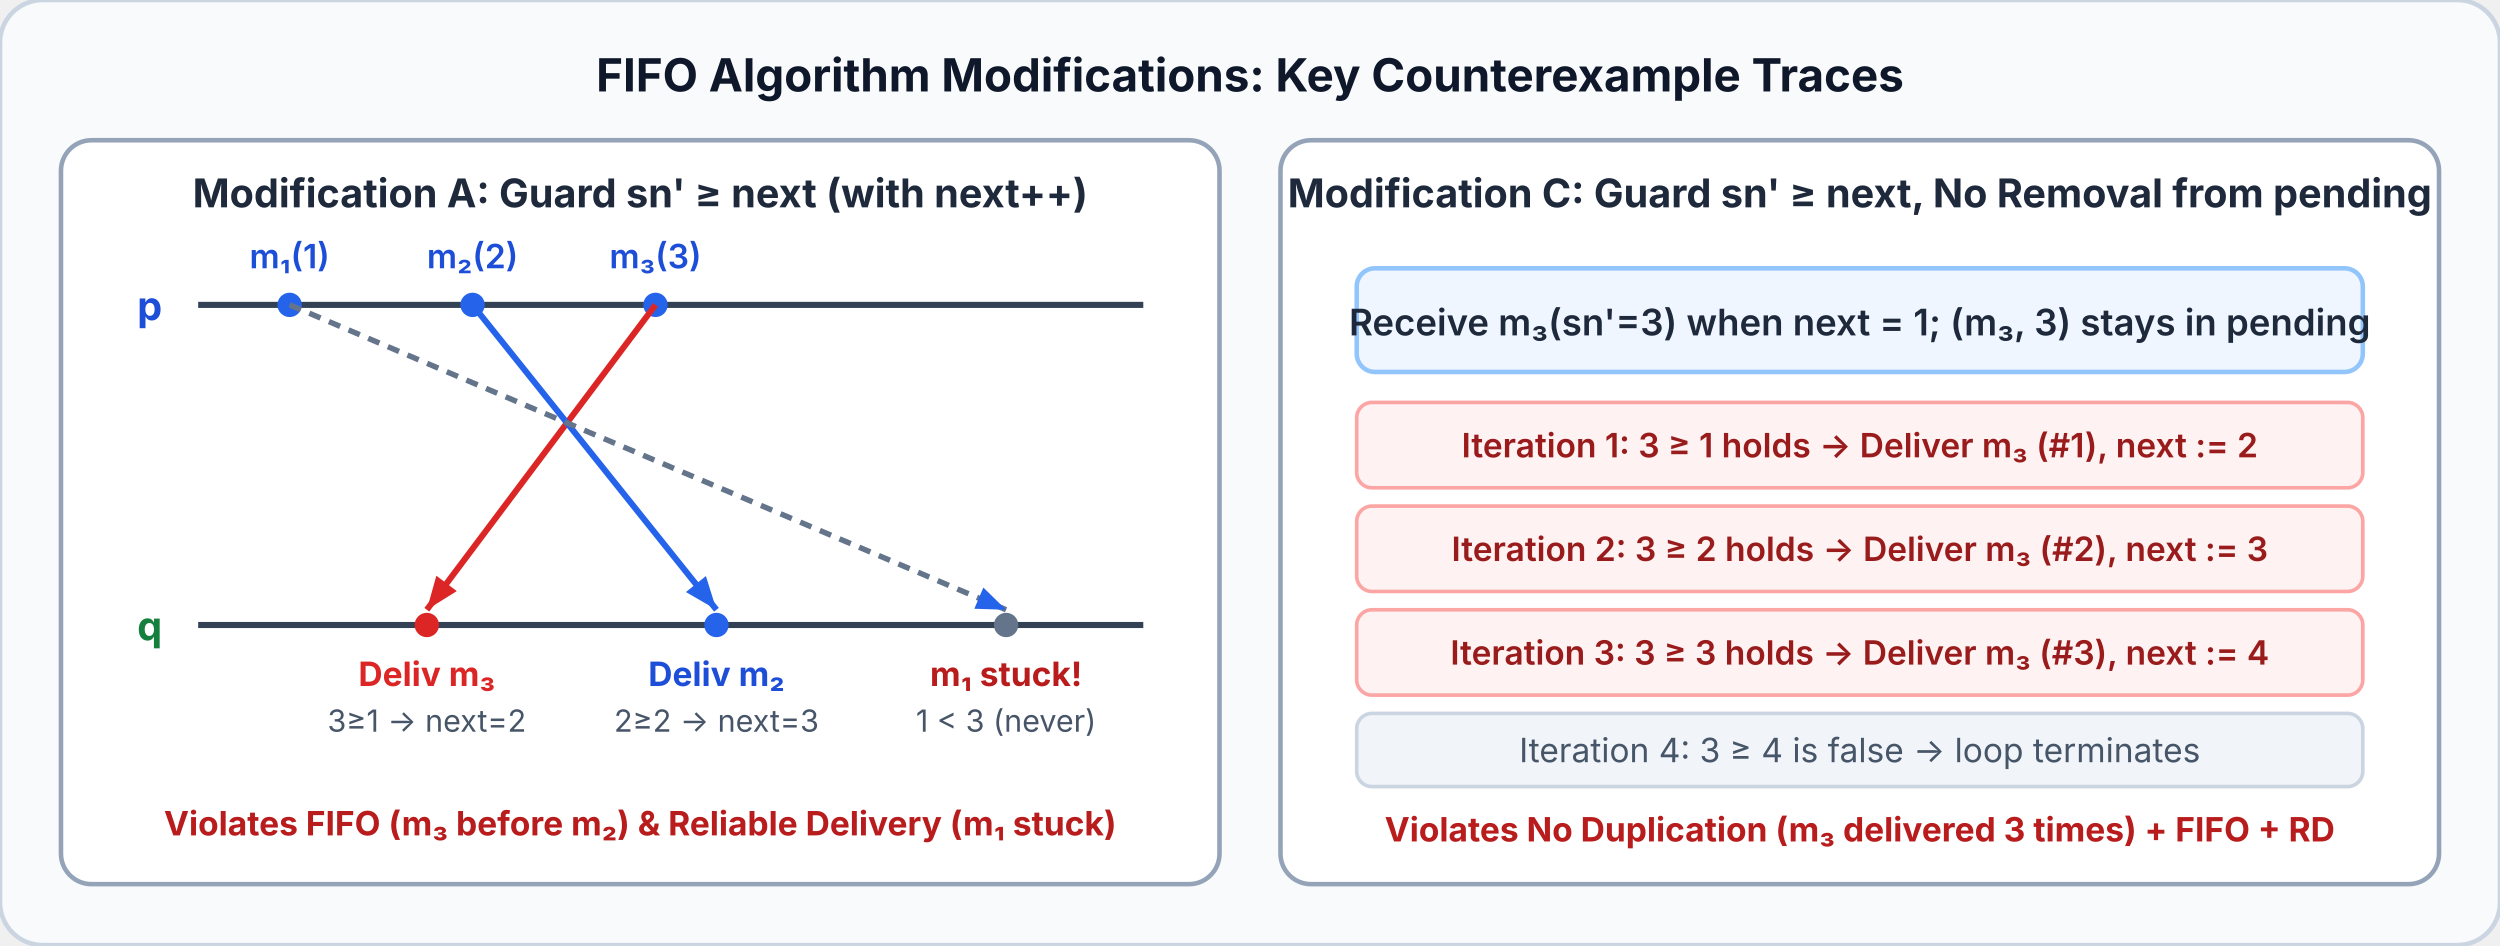
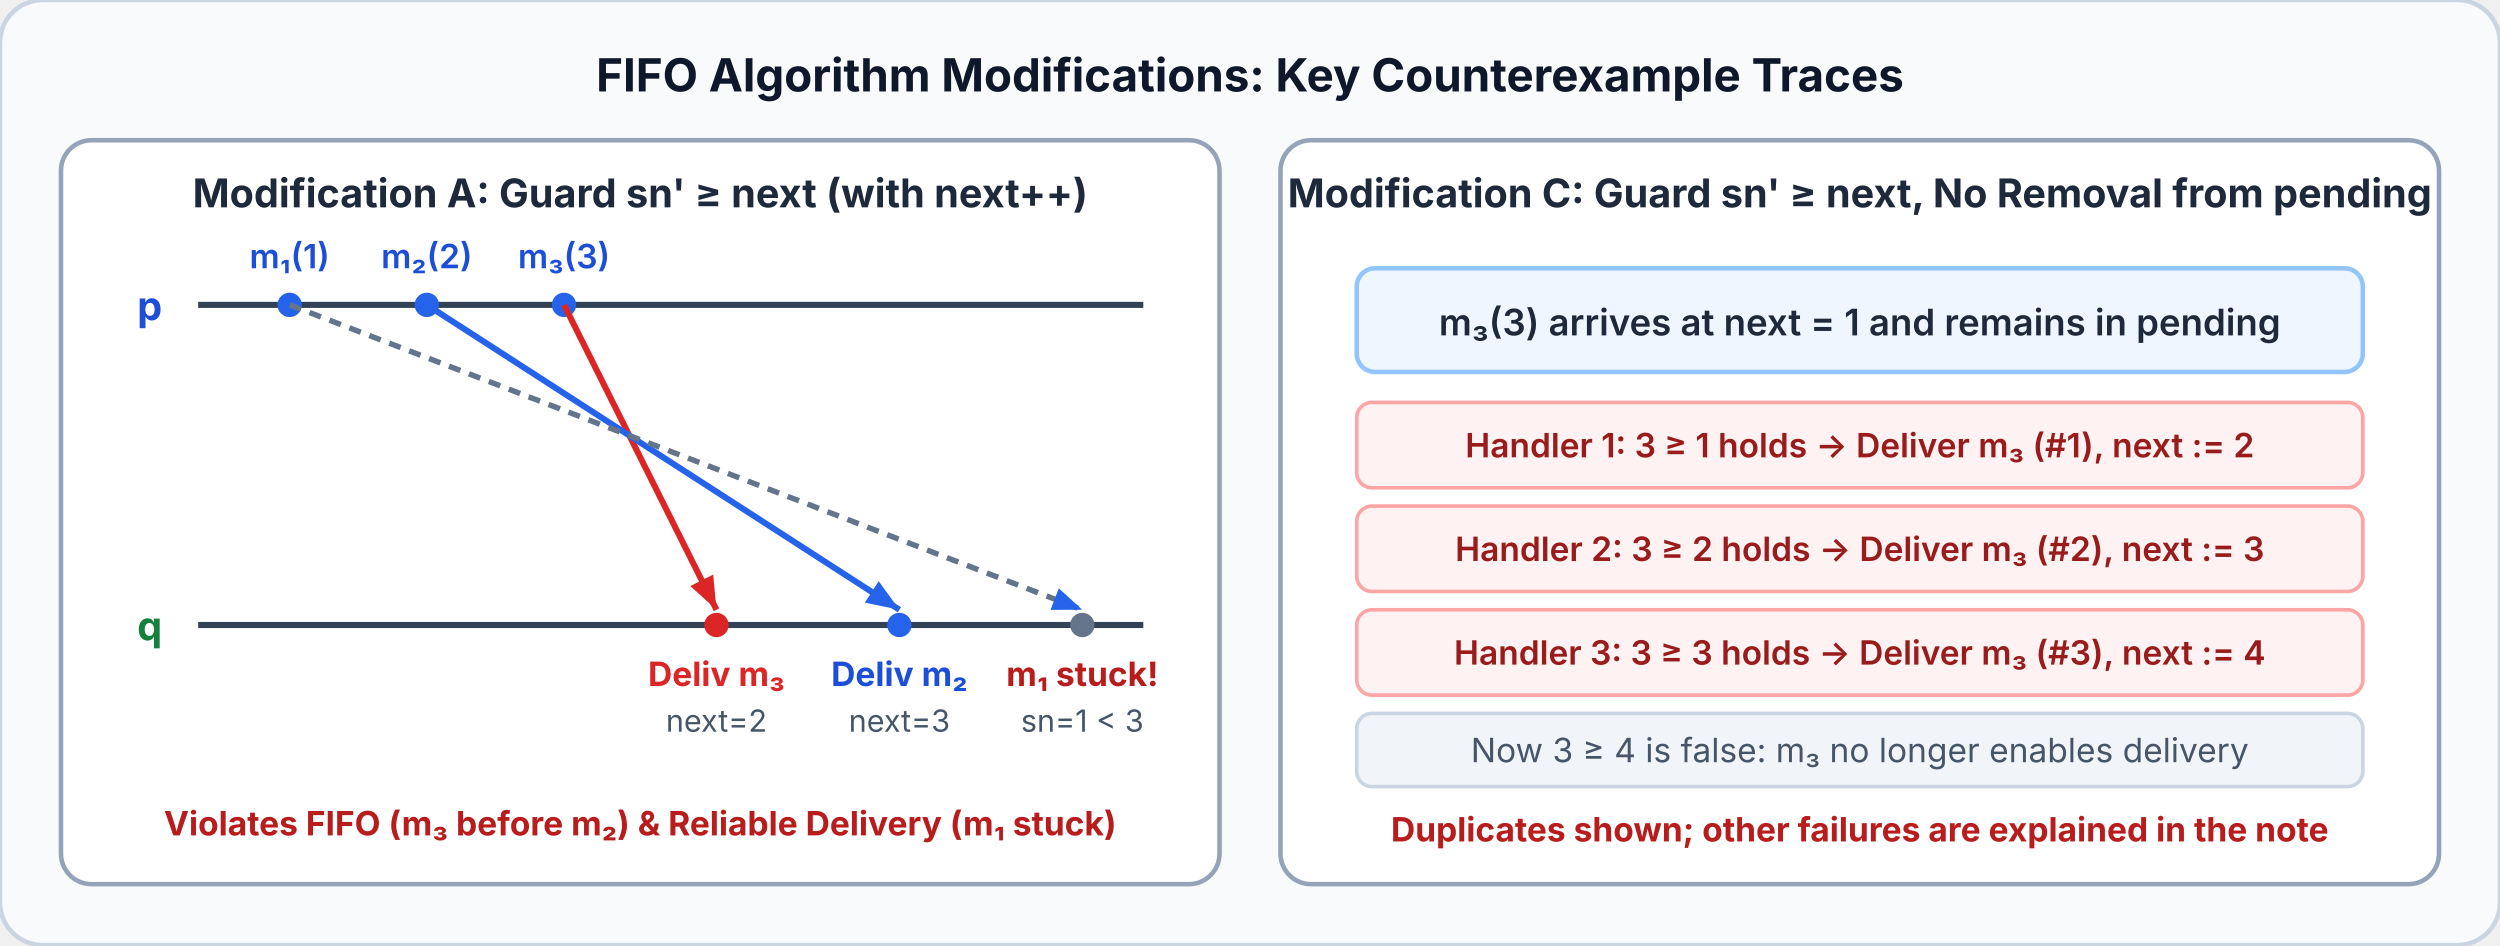
<svg xmlns="http://www.w3.org/2000/svg" viewBox="0 0 820 310" font-family="Inter, Segoe UI, Arial, sans-serif">
  <defs>
    <marker id="arr-blue" viewBox="0 0 10 10" refX="9" refY="5" markerWidth="6" markerHeight="6" orient="auto-start-reverse">
      <path d="M 0 1.5 L 9 5 L 0 8.5 z" fill="#2563eb" />
    </marker>
    <marker id="arr-red" viewBox="0 0 10 10" refX="9" refY="5" markerWidth="6" markerHeight="6" orient="auto-start-reverse">
      <path d="M 0 1.5 L 9 5 L 0 8.5 z" fill="#dc2626" />
    </marker>
  </defs>
  <rect width="820" height="310" rx="14" fill="#f8fafc" stroke="#cbd5e1" stroke-width="1.5" />
  <text x="410" y="30" text-anchor="middle" font-size="15" font-weight="700" fill="#0f172a">FIFO Algorithm Modifications: Key Counterexample Traces</text>
  <rect x="20" y="46" width="380" height="244" rx="10" fill="#ffffff" stroke="#94a3b8" stroke-width="1.5" />
  <text x="210" y="68" text-anchor="middle" font-size="13" font-weight="700" fill="#1e293b">Modification A: Guard sn' ≥ next (with next++)</text>
  <text x="45" y="105" font-size="13" font-weight="700" fill="#1d4ed8">p</text>
  <line x1="65" y1="100" x2="375" y2="100" stroke="#334155" stroke-width="2" />
  <text x="45" y="210" font-size="13" font-weight="700" fill="#15803d">q</text>
  <line x1="65" y1="205" x2="375" y2="205" stroke="#334155" stroke-width="2" />
  <circle cx="95" cy="100" r="4" fill="#2563eb" />
  <text x="95" y="88" text-anchor="middle" font-size="11" font-weight="600" fill="#1d4ed8">m₁(1)</text>
-   <circle cx="155" cy="100" r="4" fill="#2563eb" />
-   <text x="155" y="88" text-anchor="middle" font-size="11" font-weight="600" fill="#1d4ed8">m₂(2)</text>
-   <circle cx="215" cy="100" r="4" fill="#2563eb" />
-   <text x="215" y="88" text-anchor="middle" font-size="11" font-weight="600" fill="#1d4ed8">m₃(3)</text>
-   <line x1="215" y1="100" x2="140" y2="200" stroke="#dc2626" stroke-width="2" marker-end="url(#arr-red)" />
-   <line x1="155" y1="100" x2="235" y2="200" stroke="#2563eb" stroke-width="2" marker-end="url(#arr-blue)" />
-   <line x1="95" y1="100" x2="330" y2="200" stroke="#64748b" stroke-width="1.8" stroke-dasharray="4,3" marker-end="url(#arr-blue)" />
-   <circle cx="140" cy="205" r="4" fill="#dc2626" />
-   <text x="140" y="225" text-anchor="middle" font-size="11" font-weight="700" fill="#dc2626">Deliv m₃</text>
-   <text x="140" y="240" text-anchor="middle" font-size="10" fill="#475569">3≥1 → next=2</text>
-   <circle cx="235" cy="205" r="4" fill="#2563eb" />
-   <text x="235" y="225" text-anchor="middle" font-size="11" font-weight="700" fill="#1d4ed8">Deliv m₂</text>
-   <text x="235" y="240" text-anchor="middle" font-size="10" fill="#475569">2≥2 → next=3</text>
-   <circle cx="330" cy="205" r="4" fill="#64748b" />
-   <text x="330" y="225" text-anchor="middle" font-size="11" font-weight="700" fill="#b91c1c">m₁ stuck!</text>
-   <text x="330" y="240" text-anchor="middle" font-size="10" fill="#475569">1 &lt; 3 (never)</text>
+   <circle cx="140" cy="100" r="4" fill="#2563eb" />
+   <text x="140" y="88" text-anchor="middle" font-size="11" font-weight="600" fill="#1d4ed8">m₂(2)</text>
+   <circle cx="185" cy="100" r="4" fill="#2563eb" />
+   <text x="185" y="88" text-anchor="middle" font-size="11" font-weight="600" fill="#1d4ed8">m₃(3)</text>
+   <line x1="185" y1="100" x2="235" y2="200" stroke="#dc2626" stroke-width="2" marker-end="url(#arr-red)" />
+   <line x1="140" y1="100" x2="295" y2="200" stroke="#2563eb" stroke-width="2" marker-end="url(#arr-blue)" />
+   <line x1="95" y1="100" x2="355" y2="200" stroke="#64748b" stroke-width="1.8" stroke-dasharray="4,3" marker-end="url(#arr-blue)" />
+   <circle cx="235" cy="205" r="4" fill="#dc2626" />
+   <text x="235" y="225" text-anchor="middle" font-size="11" font-weight="700" fill="#dc2626">Deliv m₃</text>
+   <text x="235" y="240" text-anchor="middle" font-size="10" fill="#475569">next=2</text>
+   <circle cx="295" cy="205" r="4" fill="#2563eb" />
+   <text x="295" y="225" text-anchor="middle" font-size="11" font-weight="700" fill="#1d4ed8">Deliv m₂</text>
+   <text x="295" y="240" text-anchor="middle" font-size="10" fill="#475569">next=3</text>
+   <circle cx="355" cy="205" r="4" fill="#64748b" />
+   <text x="355" y="225" text-anchor="middle" font-size="11" font-weight="700" fill="#b91c1c">m₁ stuck!</text>
+   <text x="355" y="240" text-anchor="middle" font-size="10" fill="#475569">sn=1 &lt; 3</text>
  <text x="210" y="274" text-anchor="middle" font-size="11" font-weight="700" fill="#b91c1c">Violates FIFO (m₃ before m₂) &amp; Reliable Delivery (m₁ stuck)</text>
  <rect x="420" y="46" width="380" height="244" rx="10" fill="#ffffff" stroke="#94a3b8" stroke-width="1.5" />
  <text x="610" y="68" text-anchor="middle" font-size="13" font-weight="700" fill="#1e293b">Modification C: Guard sn' ≥ next, No Removal from pending</text>
  <rect x="445" y="88" width="330" height="34" rx="6" fill="#eff6ff" stroke="#93c5fd" stroke-width="1.5" />
-   <text x="610" y="110" text-anchor="middle" font-size="12" font-weight="600" fill="#1e293b">Receive m₃(sn'=3) when next = 1; (m₃, 3) stays in pending</text>
+   <text x="610" y="110" text-anchor="middle" font-size="12" font-weight="600" fill="#1e293b">m₃(3) arrives at next = 1 and remains in pending</text>
  <rect x="445" y="132" width="330" height="28" rx="5" fill="#fef2f2" stroke="#fca5a5" stroke-width="1.2" />
-   <text x="610" y="150" text-anchor="middle" font-size="11" font-weight="600" fill="#991b1b">Iteration 1: 3 ≥ 1 holds → Deliver m₃ (#1), next := 2</text>
+   <text x="610" y="150" text-anchor="middle" font-size="11" font-weight="600" fill="#991b1b">Handler 1: 3 ≥ 1 holds → Deliver m₃ (#1), next := 2</text>
  <rect x="445" y="166" width="330" height="28" rx="5" fill="#fef2f2" stroke="#fca5a5" stroke-width="1.2" />
-   <text x="610" y="184" text-anchor="middle" font-size="11" font-weight="600" fill="#991b1b">Iteration 2: 3 ≥ 2 holds → Deliver m₃ (#2), next := 3</text>
+   <text x="610" y="184" text-anchor="middle" font-size="11" font-weight="600" fill="#991b1b">Handler 2: 3 ≥ 2 holds → Deliver m₃ (#2), next := 3</text>
  <rect x="445" y="200" width="330" height="28" rx="5" fill="#fef2f2" stroke="#fca5a5" stroke-width="1.2" />
-   <text x="610" y="218" text-anchor="middle" font-size="11" font-weight="600" fill="#991b1b">Iteration 3: 3 ≥ 3 holds → Deliver m₃ (#3), next := 4</text>
+   <text x="610" y="218" text-anchor="middle" font-size="11" font-weight="600" fill="#991b1b">Handler 3: 3 ≥ 3 holds → Deliver m₃ (#3), next := 4</text>
  <rect x="445" y="234" width="330" height="24" rx="5" fill="#f1f5f9" stroke="#cbd5e1" stroke-width="1.2" />
-   <text x="610" y="250" text-anchor="middle" font-size="11" fill="#475569">Iteration 4: 3 ≥ 4 is false → loop terminates</text>
-   <text x="610" y="276" text-anchor="middle" font-size="11" font-weight="700" fill="#b91c1c">Violates No Duplication (m₃ delivered 3 times) + FIFO + RD</text>
+   <text x="610" y="250" text-anchor="middle" font-size="11" fill="#475569">Now 3 ≥ 4 is false: m₃ no longer enables delivery</text>
+   <text x="610" y="276" text-anchor="middle" font-size="11" font-weight="700" fill="#b91c1c">Duplicates shown; other failures are explained in the note</text>
</svg>
